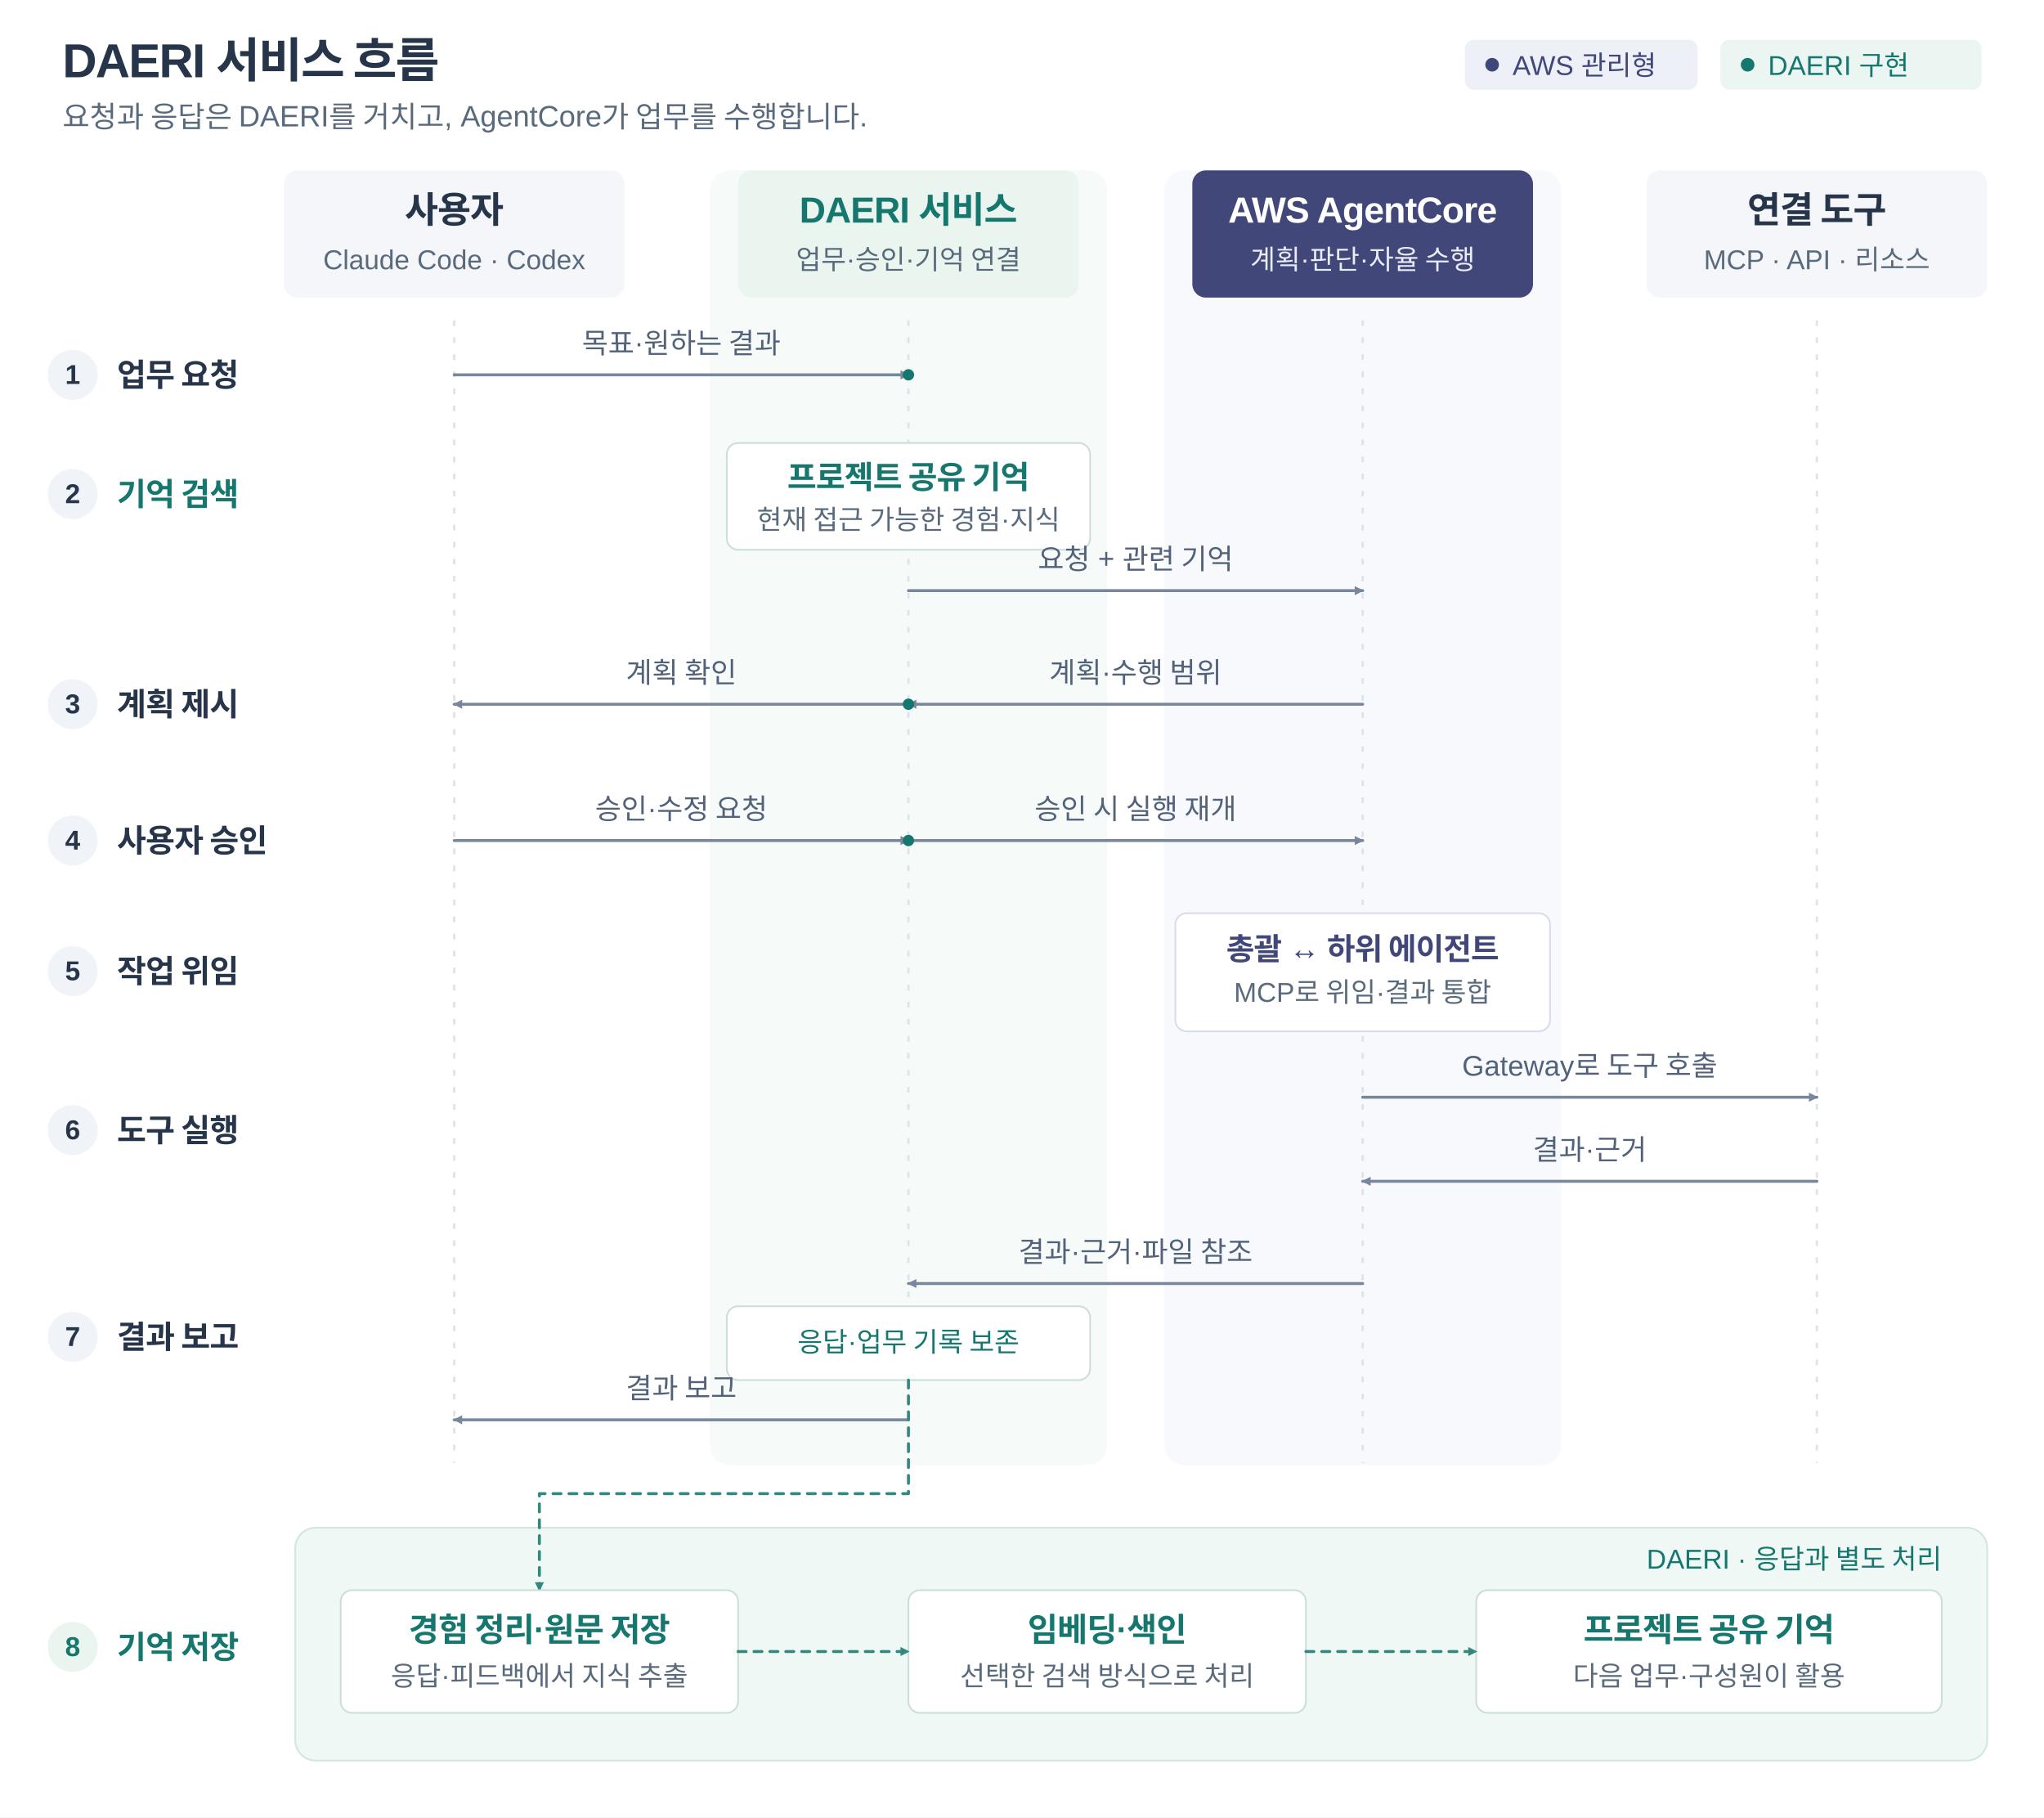
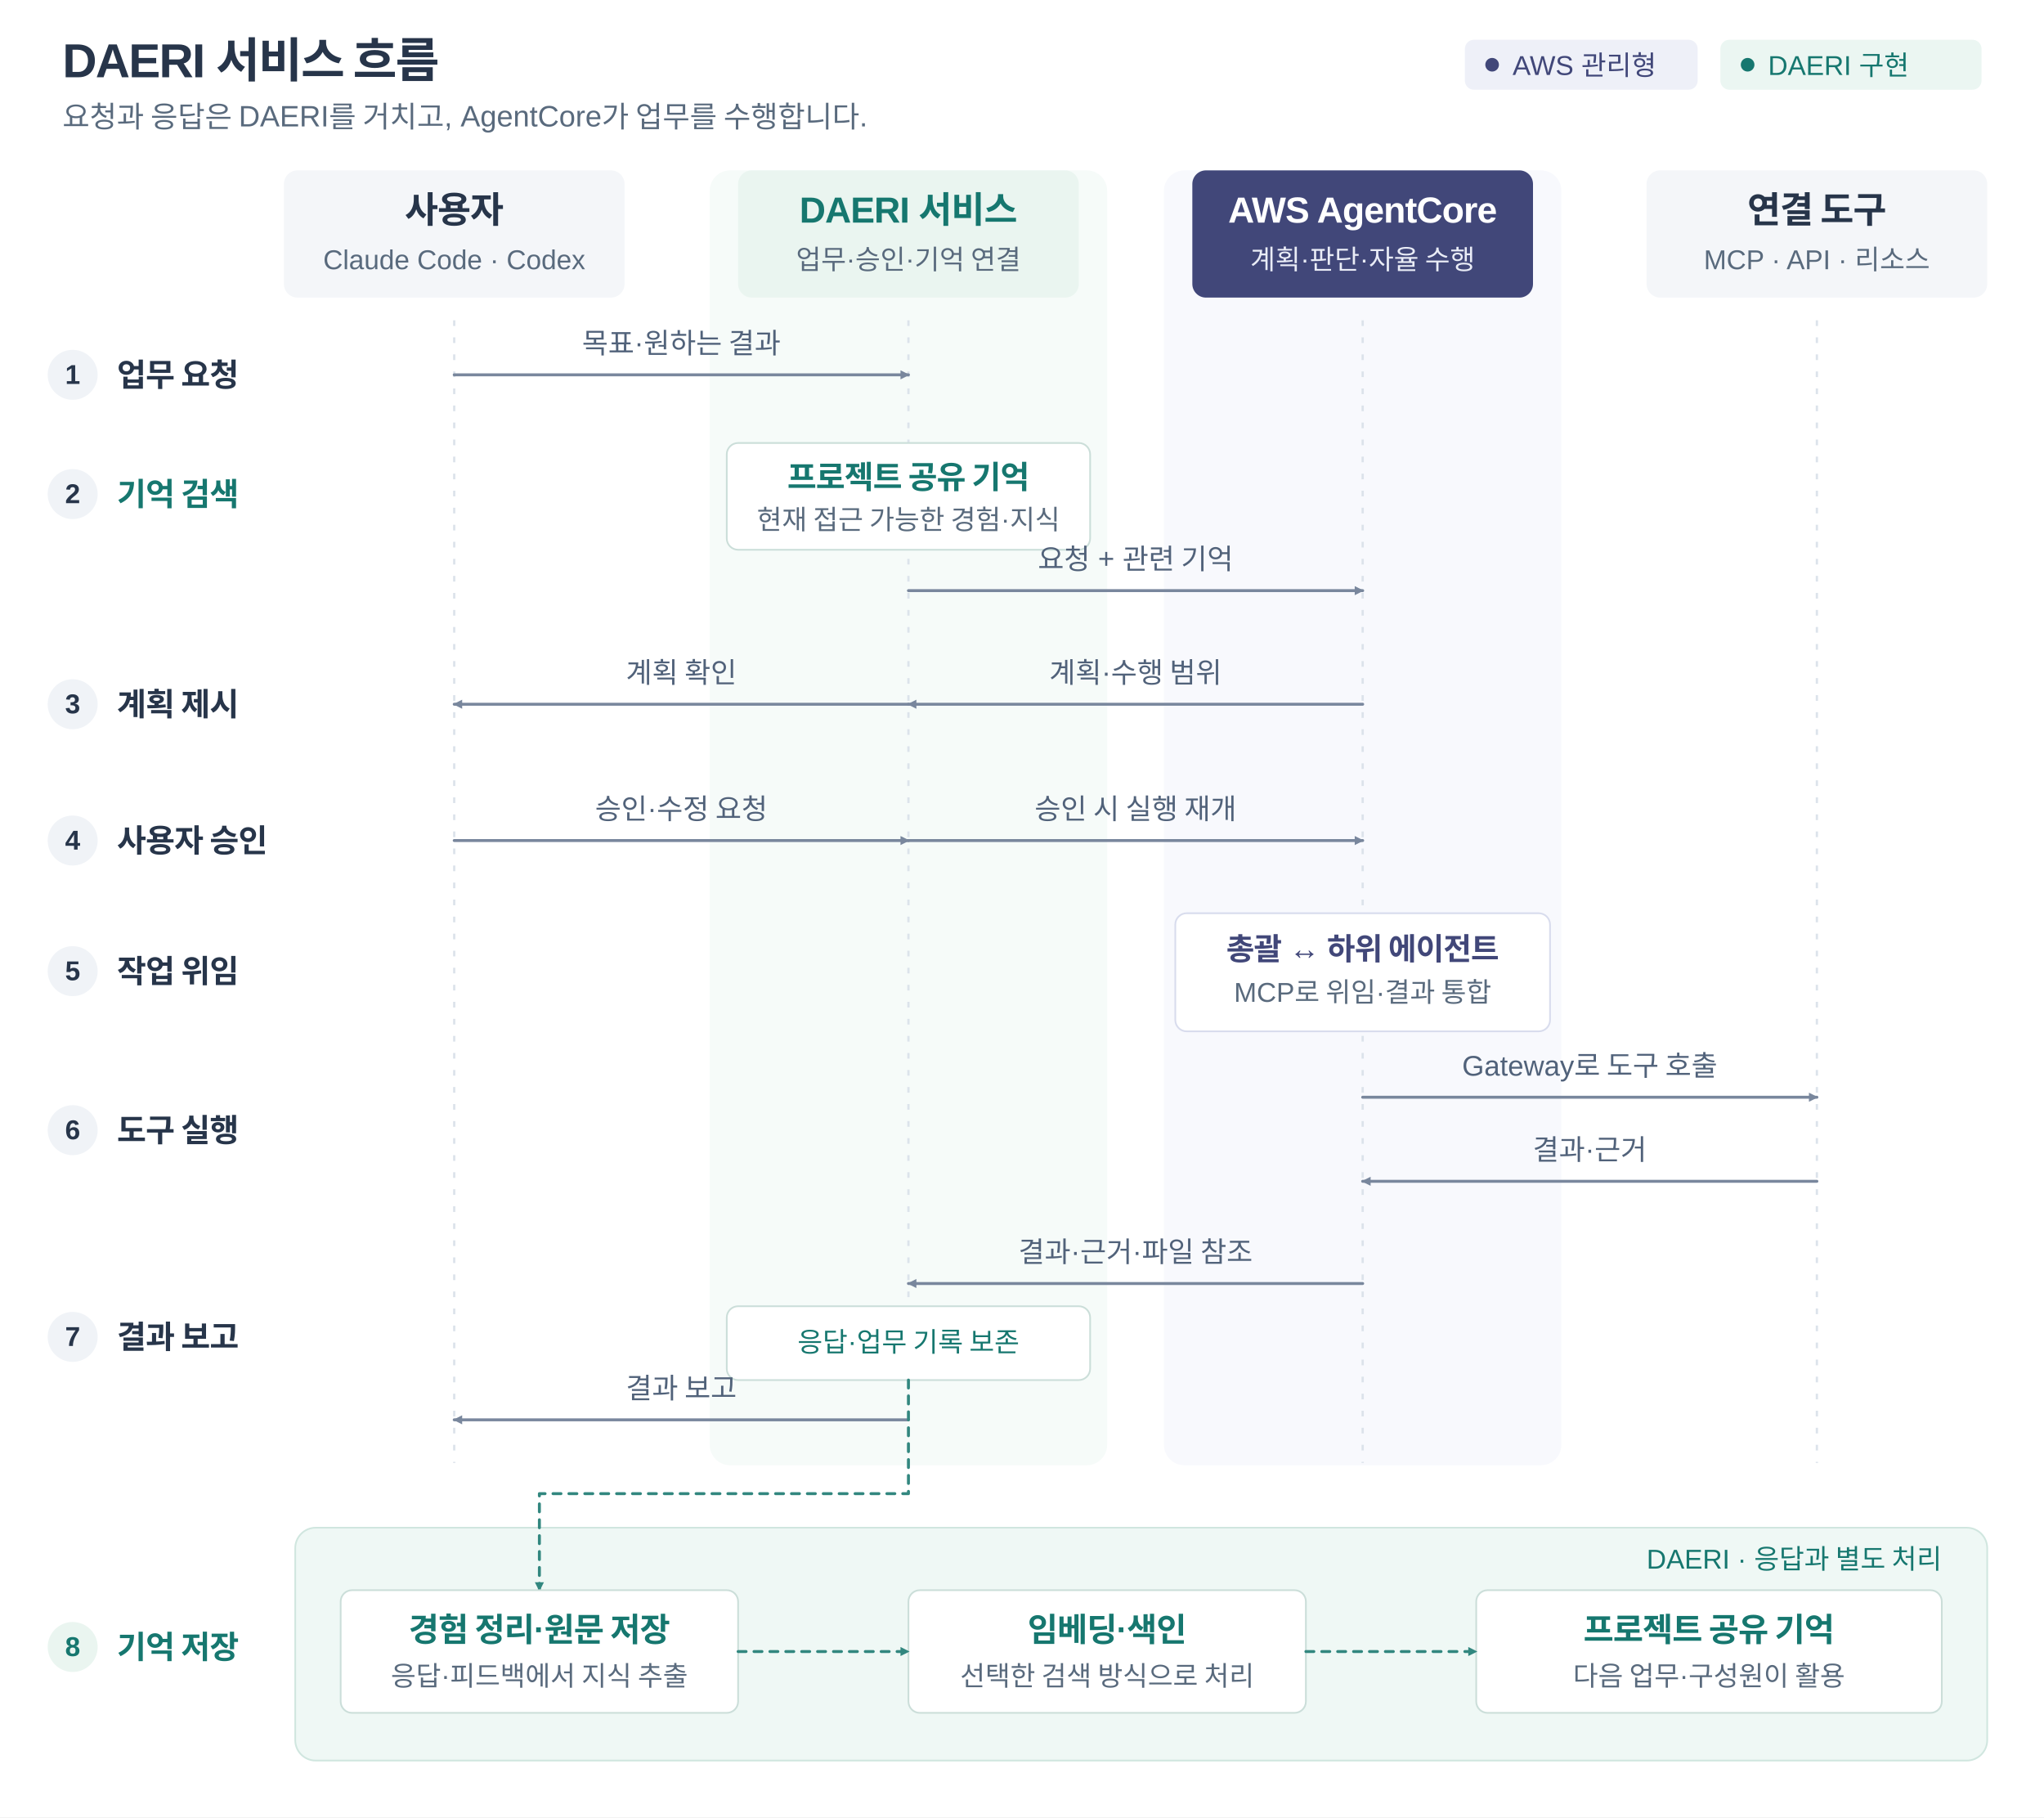
<svg xmlns="http://www.w3.org/2000/svg" width="1800" height="1600" viewBox="0 0 1800 1600" role="img" aria-labelledby="title desc">
  <defs>
    <marker id="arrow" markerWidth="12" markerHeight="12" refX="9" refY="6" orient="auto" markerUnits="userSpaceOnUse">
      <path d="M2 2 10 6 2 10Z" fill="#79879d" />
    </marker>
    <marker id="tealArrow" markerWidth="12" markerHeight="12" refX="9" refY="6" orient="auto" markerUnits="userSpaceOnUse">
      <path d="M2 2 10 6 2 10Z" fill="#32877f" />
    </marker>
    <style>
      text{font-family:-apple-system,BlinkMacSystemFont,"Apple SD Gothic Neo","Noto Sans KR","Malgun Gothic",Arial,sans-serif;fill:#27354a}
      .title{font-size:42px;font-weight:750;letter-spacing:-1.2px}
      .heading{font-size:32px;font-weight:700;letter-spacing:-.6px}
      .body{font-size:26px;fill:#596a7d}
      .small{font-size:24px;fill:#596a7d}
      .label{font-size:25px;fill:#51627a}
      .stage{font-size:28px;font-weight:650;letter-spacing:-.5px}
      .number{font-size:24px;font-weight:700;fill:#596a7d}
      .aws{fill:#414779}
      .daeri{fill:#16776f}
      .line{fill:none;stroke:#79879d;stroke-width:2.6;stroke-linecap:round;stroke-linejoin:round;marker-end:url(#arrow)}
      .async{fill:none;stroke:#32877f;stroke-width:2.6;stroke-linecap:round;stroke-linejoin:round;stroke-dasharray:7 7;marker-end:url(#tealArrow)}
      .guide{stroke:#dce3eb;stroke-width:2;stroke-dasharray:5 10}
    </style>
  </defs>
  <rect width="1800" height="1600" fill="#fff" />
  <text x="55" y="68" class="title">DAERI 서비스 흐름</text>
  <text x="55" y="112" class="body">요청과 응답은 DAERI를 거치고, AgentCore가 업무를 수행합니다.</text>
  <g aria-label="구현 책임 범례">
    <rect x="1290" y="35" width="205" height="44" rx="8" fill="#eef0f8" />
    <circle cx="1314" cy="57" r="6" fill="#414779" />
    <text x="1332" y="66" class="small aws">AWS 관리형</text>
    <rect x="1515" y="35" width="230" height="44" rx="8" fill="#ebf6f2" />
    <circle cx="1539" cy="57" r="6" fill="#16776f" />
    <text x="1557" y="66" class="small daeri">DAERI 구현</text>
  </g>
  <rect x="625" y="150" width="350" height="1140" rx="18" fill="#f6fbf9" />
  <rect x="1025" y="150" width="350" height="1140" rx="18" fill="#f8f9fd" />
  <g aria-label="처리 주체">
    <rect x="250" y="150" width="300" height="112" rx="12" fill="#f4f6f9" />
    <rect x="650" y="150" width="300" height="112" rx="12" fill="#eaf5f0" />
    <rect x="1050" y="150" width="300" height="112" rx="12" fill="#414779" />
    <rect x="1450" y="150" width="300" height="112" rx="12" fill="#f4f6f9" />
    <g text-anchor="middle">
      <text x="400" y="196" class="heading">사용자</text>
      <text x="400" y="237" class="small">Claude Code · Codex</text>
      <text x="800" y="196" class="heading daeri">DAERI 서비스</text>
      <text x="800" y="237" class="small">업무·승인·기억 연결</text>
      <text x="1200" y="196" class="heading" style="fill:#fff">AWS AgentCore</text>
      <text x="1200" y="237" class="small" style="fill:#e9ecf6">계획·판단·자율 수행</text>
      <text x="1600" y="196" class="heading">연결 도구</text>
      <text x="1600" y="237" class="small">MCP · API · 리소스</text>
    </g>
  </g>
  <g class="guide">
    <path d="M400 282V1288" />
    <path d="M800 282V1288" />
    <path d="M1200 282V1288" />
    <path d="M1600 282V1288" />
  </g>
  <g aria-label="단계">
    <g fill="#f0f3f7">
      <circle cx="64" cy="330" r="22" />
      <circle cx="64" cy="435" r="22" />
      <circle cx="64" cy="620" r="22" />
      <circle cx="64" cy="740" r="22" />
      <circle cx="64" cy="855" r="22" />
      <circle cx="64" cy="995" r="22" />
      <circle cx="64" cy="1177" r="22" />
    </g>
    <circle cx="64" cy="1450" r="22" fill="#eaf5f0" />
    <g class="number" text-anchor="middle">
      <text x="64" y="338">1</text>
      <text x="64" y="443">2</text>
      <text x="64" y="628">3</text>
      <text x="64" y="748">4</text>
      <text x="64" y="863">5</text>
      <text x="64" y="1003">6</text>
      <text x="64" y="1185">7</text>
      <text x="64" y="1458" class="daeri">8</text>
    </g>
    <g class="stage">
      <text x="103" y="340">업무 요청</text>
      <text x="103" y="445" class="daeri">기억 검색</text>
      <text x="103" y="630">계획 제시</text>
      <text x="103" y="750">사용자 승인</text>
      <text x="103" y="865">작업 위임</text>
      <text x="103" y="1005">도구 실행</text>
      <text x="103" y="1187">결과 보고</text>
      <text x="103" y="1460" class="daeri">기억 저장</text>
    </g>
  </g>
  <path d="M400 330H800" class="line" />
  <text x="600" y="311" text-anchor="middle" class="label">목표·원하는 결과</text>
-   <circle cx="800" cy="330" r="5" fill="#16776f" />
  <rect x="640" y="390" width="320" height="94" rx="10" fill="#fff" stroke="#cbded9" stroke-width="1.5" />
  <text x="800" y="430" text-anchor="middle" class="heading daeri" style="font-size:28px">프로젝트 공유 기억</text>
  <text x="800" y="466" text-anchor="middle" class="small">현재 접근 가능한 경험·지식</text>
  <path d="M800 520H1200" class="line" />
  <text x="1000" y="501" text-anchor="middle" class="label">요청 + 관련 기억</text>
  <path d="M1200 620H800" class="line" />
  <path d="M800 620H400" class="line" />
  <text x="1000" y="601" text-anchor="middle" class="label">계획·수행 범위</text>
  <text x="600" y="601" text-anchor="middle" class="label">계획 확인</text>
-   <circle cx="800" cy="620" r="5" fill="#16776f" />
  <path d="M400 740H800" class="line" />
  <path d="M800 740H1200" class="line" />
  <text x="600" y="721" text-anchor="middle" class="label">승인·수정 요청</text>
  <text x="1000" y="721" text-anchor="middle" class="label">승인 시 실행 재개</text>
-   <circle cx="800" cy="740" r="5" fill="#16776f" />
  <rect x="1035" y="804" width="330" height="104" rx="10" fill="#fff" stroke="#d8dced" stroke-width="1.5" />
  <text x="1200" y="845" text-anchor="middle" class="heading aws" style="font-size:27px">총괄 ↔ 하위 에이전트</text>
  <text x="1200" y="882" text-anchor="middle" class="small">MCP로 위임·결과 통합</text>
  <path d="M1200 966H1600" class="line" />
  <text x="1400" y="947" text-anchor="middle" class="label">Gateway로 도구 호출</text>
  <path d="M1600 1040H1200" class="line" />
  <text x="1400" y="1021" text-anchor="middle" class="label">결과·근거</text>
  <path d="M1200 1130H800" class="line" />
  <text x="1000" y="1111" text-anchor="middle" class="label">결과·근거·파일 참조</text>
  <rect x="640" y="1150" width="320" height="65" rx="10" fill="#fff" stroke="#cbded9" stroke-width="1.5" />
  <text x="800" y="1190" text-anchor="middle" class="small daeri">응답·업무 기록 보존</text>
  <path d="M800 1250H400" class="line" />
  <text x="600" y="1231" text-anchor="middle" class="label">결과 보고</text>
  <rect x="260" y="1345" width="1490" height="205" rx="18" fill="#eff8f5" stroke="#d0e6df" stroke-width="1.5" />
  <text x="1710" y="1381" text-anchor="end" class="small daeri">DAERI · 응답과 별도 처리</text>
  <path d="M800 1215V1315H475V1400" class="async" />
  <g fill="#fff" stroke="#cbded9" stroke-width="1.5">
    <rect x="300" y="1400" width="350" height="108" rx="10" />
    <rect x="800" y="1400" width="350" height="108" rx="10" />
    <rect x="1300" y="1400" width="410" height="108" rx="10" />
  </g>
  <g text-anchor="middle">
    <text x="475" y="1445" class="heading daeri" style="font-size:29px">경험 정리·원문 저장</text>
    <text x="475" y="1484" class="small">응답·피드백에서 지식 추출</text>
    <text x="975" y="1445" class="heading daeri" style="font-size:29px">임베딩·색인</text>
    <text x="975" y="1484" class="small">선택한 검색 방식으로 처리</text>
    <text x="1505" y="1445" class="heading daeri" style="font-size:29px">프로젝트 공유 기억</text>
    <text x="1505" y="1484" class="small">다음 업무·구성원이 활용</text>
  </g>
  <path d="M650 1454H800" class="async" />
  <path d="M1150 1454H1300" class="async" />
</svg>
